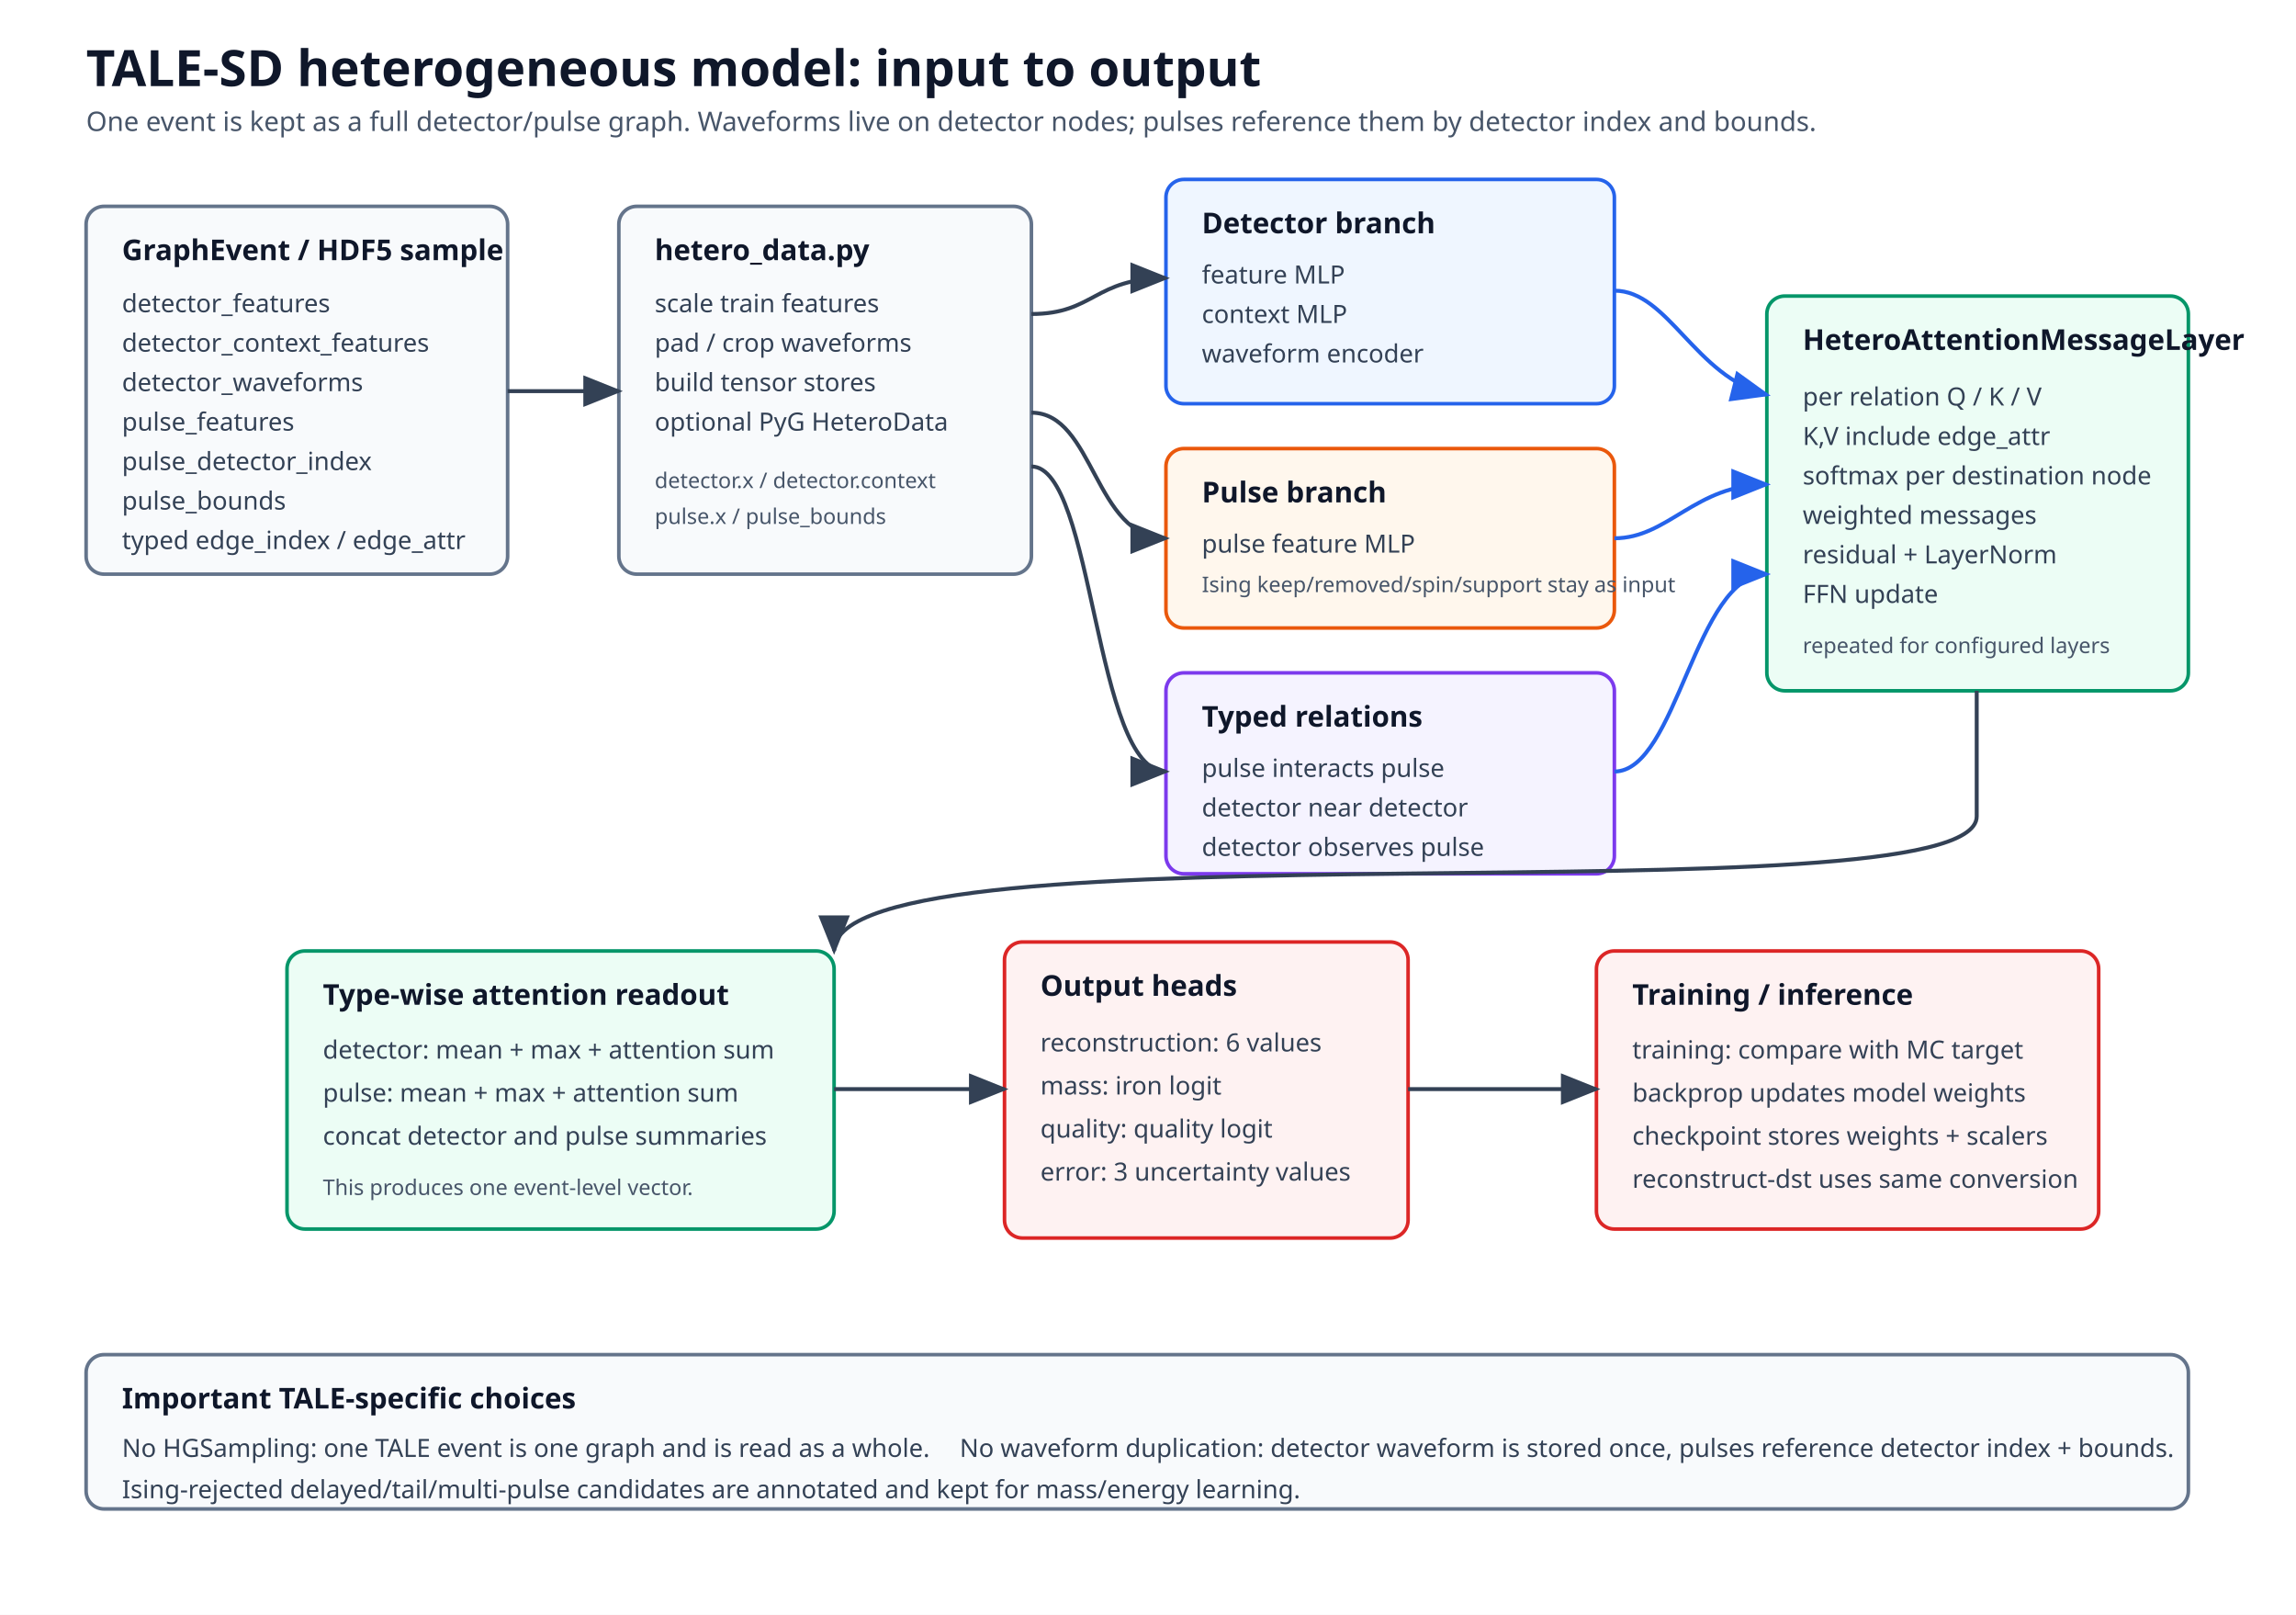
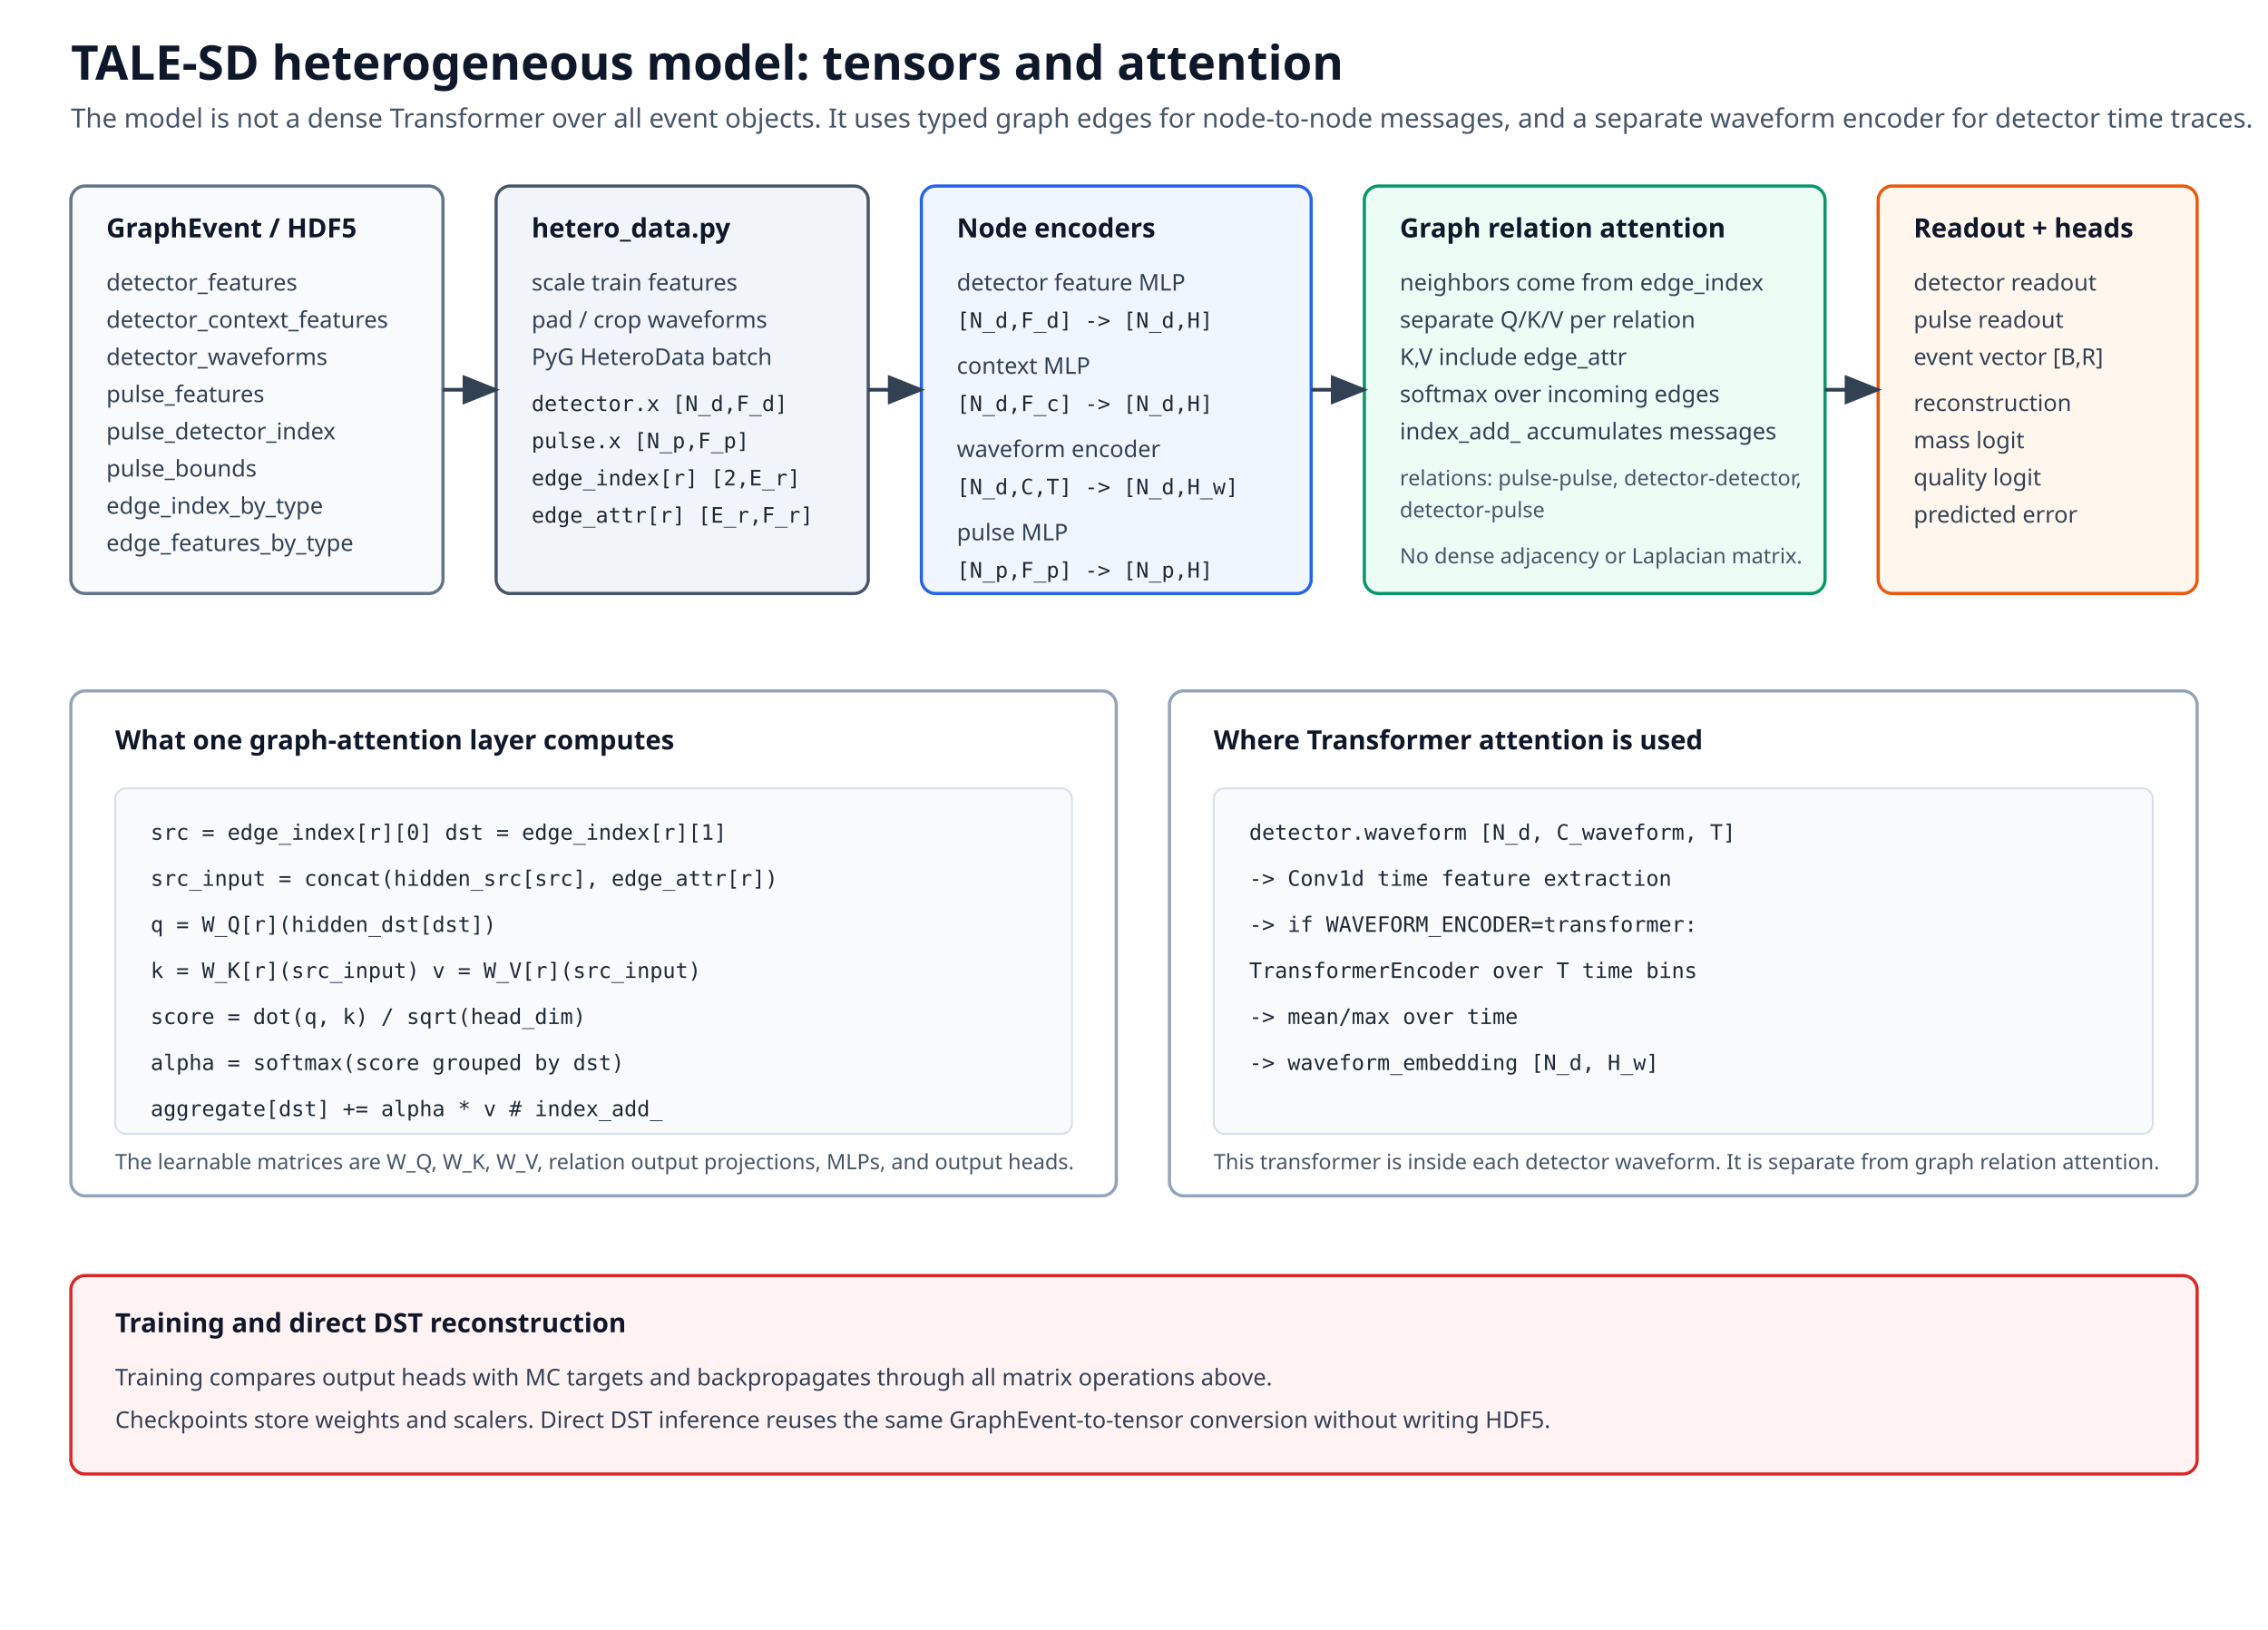
- <svg xmlns="http://www.w3.org/2000/svg" width="1280" height="900" viewBox="0 0 1280 900" role="img" aria-labelledby="title desc">
+ <svg xmlns="http://www.w3.org/2000/svg" width="1280" height="920" viewBox="0 0 1280 920" role="img" aria-labelledby="title desc">
  <defs>
    <marker id="arrow" markerWidth="10" markerHeight="8" refX="9" refY="4" orient="auto">
      <path d="M0,0 L10,4 L0,8 z" fill="#334155" />
    </marker>
-     <marker id="arrowBlue" markerWidth="10" markerHeight="8" refX="9" refY="4" orient="auto">
-       <path d="M0,0 L10,4 L0,8 z" fill="#2563eb" />
-     </marker>
    <style>
-       .title { font: 700 28px sans-serif; fill: #0f172a; }
+       .title { font: 700 27px sans-serif; fill: #0f172a; }
      .subtitle { font: 500 15px sans-serif; fill: #475569; }
-       .box-title { font: 700 16px sans-serif; fill: #0f172a; }
-       .text { font: 14px sans-serif; fill: #334155; }
+       .box-title { font: 700 15px sans-serif; fill: #0f172a; }
+       .text { font: 13px sans-serif; fill: #334155; }
      .small { font: 12px sans-serif; fill: #475569; }
-       .box { fill: #ffffff; stroke: #cbd5e1; stroke-width: 2; rx: 10; }
+       .mono { font: 12px ui-monospace, SFMono-Regular, Menlo, Consolas, monospace; fill: #1f2937; }
+       .box { fill: #ffffff; stroke: #cbd5e1; stroke-width: 1.8; rx: 8; }
      .input { fill: #f8fafc; stroke: #64748b; }
-       .det { fill: #eff6ff; stroke: #2563eb; }
-       .pulse { fill: #fff7ed; stroke: #ea580c; }
-       .edge { fill: #f5f3ff; stroke: #7c3aed; }
-       .model { fill: #ecfdf5; stroke: #059669; }
-       .head { fill: #fef2f2; stroke: #dc2626; }
-       .flow { stroke: #334155; stroke-width: 2.2; fill: none; marker-end: url(#arrow); }
-       .blueflow { stroke: #2563eb; stroke-width: 2.2; fill: none; marker-end: url(#arrowBlue); }
-       .soft { stroke: #94a3b8; stroke-width: 1.5; stroke-dasharray: 6 5; fill: none; }
+       .tensor { fill: #f1f5f9; stroke: #475569; }
+       .encoder { fill: #eff6ff; stroke: #2563eb; }
+       .attention { fill: #ecfdf5; stroke: #059669; }
+       .readout { fill: #fff7ed; stroke: #ea580c; }
+       .detail { fill: #ffffff; stroke: #94a3b8; }
+       .warn { fill: #fef2f2; stroke: #dc2626; }
+       .flow { stroke: #334155; stroke-width: 2.1; fill: none; marker-end: url(#arrow); }
+       .soft { stroke: #94a3b8; stroke-width: 1.4; stroke-dasharray: 6 5; fill: none; }
+       .code-bg { fill: #f8fafc; stroke: #d8e0ea; stroke-width: 1.1; rx: 6; }
    </style>
  </defs>
-   <rect x="0" y="0" width="1280" height="900" fill="#ffffff" />
-   <text x="48" y="48" class="title">TALE-SD heterogeneous model: input to output</text>
-   <text x="48" y="73" class="subtitle">One event is kept as a full detector/pulse graph. Waveforms live on detector nodes; pulses reference them by detector index and bounds.</text>
-   <rect x="48" y="115" width="235" height="205" class="box input" />
-   <text x="68" y="145" class="box-title">GraphEvent / HDF5 sample</text>
-   <text x="68" y="174" class="text">detector_features</text>
-   <text x="68" y="196" class="text">detector_context_features</text>
-   <text x="68" y="218" class="text">detector_waveforms</text>
-   <text x="68" y="240" class="text">pulse_features</text>
-   <text x="68" y="262" class="text">pulse_detector_index</text>
-   <text x="68" y="284" class="text">pulse_bounds</text>
-   <text x="68" y="306" class="text">typed edge_index / edge_attr</text>
-   <rect x="345" y="115" width="230" height="205" class="box input" />
-   <text x="365" y="145" class="box-title">hetero_data.py</text>
-   <text x="365" y="174" class="text">scale train features</text>
-   <text x="365" y="196" class="text">pad / crop waveforms</text>
-   <text x="365" y="218" class="text">build tensor stores</text>
-   <text x="365" y="240" class="text">optional PyG HeteroData</text>
-   <text x="365" y="272" class="small">detector.x / detector.context</text>
-   <text x="365" y="292" class="small">pulse.x / pulse_bounds</text>
-   <path d="M283 218 H345" class="flow" />
-   <rect x="650" y="100" width="250" height="125" class="box det" />
-   <text x="670" y="130" class="box-title">Detector branch</text>
-   <text x="670" y="158" class="text">feature MLP</text>
-   <text x="670" y="180" class="text">context MLP</text>
-   <text x="670" y="202" class="text">waveform encoder</text>
-   <rect x="650" y="250" width="250" height="100" class="box pulse" />
-   <text x="670" y="280" class="box-title">Pulse branch</text>
-   <text x="670" y="308" class="text">pulse feature MLP</text>
-   <text x="670" y="330" class="small">Ising keep/removed/spin/support stay as input</text>
-   <rect x="650" y="375" width="250" height="112" class="box edge" />
-   <text x="670" y="405" class="box-title">Typed relations</text>
-   <text x="670" y="433" class="text">pulse interacts pulse</text>
-   <text x="670" y="455" class="text">detector near detector</text>
-   <text x="670" y="477" class="text">detector observes pulse</text>
-   <path d="M575 175 C610 175,610 155,650 155" class="flow" />
-   <path d="M575 230 C610 230,610 300,650 300" class="flow" />
-   <path d="M575 260 C610 260,610 430,650 430" class="flow" />
-   <rect x="985" y="165" width="235" height="220" class="box model" />
-   <text x="1005" y="195" class="box-title">HeteroAttentionMessageLayer</text>
-   <text x="1005" y="226" class="text">per relation Q / K / V</text>
-   <text x="1005" y="248" class="text">K,V include edge_attr</text>
-   <text x="1005" y="270" class="text">softmax per destination node</text>
-   <text x="1005" y="292" class="text">weighted messages</text>
-   <text x="1005" y="314" class="text">residual + LayerNorm</text>
-   <text x="1005" y="336" class="text">FFN update</text>
-   <text x="1005" y="364" class="small">repeated for configured layers</text>
-   <path d="M900 162 C930 162,945 210,985 220" class="blueflow" />
-   <path d="M900 300 C930 300,945 270,985 270" class="blueflow" />
-   <path d="M900 430 C935 430,945 320,985 320" class="blueflow" />
-   <rect x="160" y="530" width="305" height="155" class="box model" />
-   <text x="180" y="560" class="box-title">Type-wise attention readout</text>
-   <text x="180" y="590" class="text">detector: mean + max + attention sum</text>
-   <text x="180" y="614" class="text">pulse: mean + max + attention sum</text>
-   <text x="180" y="638" class="text">concat detector and pulse summaries</text>
-   <text x="180" y="666" class="small">This produces one event-level vector.</text>
-   <path d="M1102 385 V455 C1102 515,465 455,465 530" class="flow" />
-   <rect x="560" y="525" width="225" height="165" class="box head" />
-   <text x="580" y="555" class="box-title">Output heads</text>
-   <text x="580" y="586" class="text">reconstruction: 6 values</text>
-   <text x="580" y="610" class="text">mass: iron logit</text>
-   <text x="580" y="634" class="text">quality: quality logit</text>
-   <text x="580" y="658" class="text">error: 3 uncertainty values</text>
-   <path d="M465 607 H560" class="flow" />
-   <rect x="890" y="530" width="280" height="155" class="box head" />
-   <text x="910" y="560" class="box-title">Training / inference</text>
-   <text x="910" y="590" class="text">training: compare with MC target</text>
-   <text x="910" y="614" class="text">backprop updates model weights</text>
-   <text x="910" y="638" class="text">checkpoint stores weights + scalers</text>
-   <text x="910" y="662" class="text">reconstruct-dst uses same conversion</text>
-   <path d="M785 607 H890" class="flow" />
-   <rect x="48" y="755" width="1172" height="86" class="box input" />
-   <text x="68" y="785" class="box-title">Important TALE-specific choices</text>
-   <text x="68" y="812" class="text">No HGSampling: one TALE event is one graph and is read as a whole.</text>
-   <text x="535" y="812" class="text">No waveform duplication: detector waveform is stored once, pulses reference detector index + bounds.</text>
-   <text x="68" y="835" class="text">Ising-rejected delayed/tail/multi-pulse candidates are annotated and kept for mass/energy learning.</text>
+   <rect x="0" y="0" width="1280" height="920" fill="#ffffff" />
+   <text x="40" y="45" class="title">TALE-SD heterogeneous model: tensors and attention</text>
+   <text x="40" y="72" class="subtitle">The model is not a dense Transformer over all event objects. It uses typed graph edges for node-to-node messages, and a separate waveform encoder for detector time traces.</text>
+   <rect x="40" y="105" width="210" height="230" class="box input" />
+   <text x="60" y="134" class="box-title">GraphEvent / HDF5</text>
+   <text x="60" y="164" class="text">detector_features</text>
+   <text x="60" y="185" class="text">detector_context_features</text>
+   <text x="60" y="206" class="text">detector_waveforms</text>
+   <text x="60" y="227" class="text">pulse_features</text>
+   <text x="60" y="248" class="text">pulse_detector_index</text>
+   <text x="60" y="269" class="text">pulse_bounds</text>
+   <text x="60" y="290" class="text">edge_index_by_type</text>
+   <text x="60" y="311" class="text">edge_features_by_type</text>
+   <rect x="280" y="105" width="210" height="230" class="box tensor" />
+   <text x="300" y="134" class="box-title">hetero_data.py</text>
+   <text x="300" y="164" class="text">scale train features</text>
+   <text x="300" y="185" class="text">pad / crop waveforms</text>
+   <text x="300" y="206" class="text">PyG HeteroData batch</text>
+   <text x="300" y="232" class="mono">detector.x [N_d,F_d]</text>
+   <text x="300" y="253" class="mono">pulse.x    [N_p,F_p]</text>
+   <text x="300" y="274" class="mono">edge_index[r] [2,E_r]</text>
+   <text x="300" y="295" class="mono">edge_attr[r]  [E_r,F_r]</text>
+   <path d="M250 220 H280" class="flow" />
+   <rect x="520" y="105" width="220" height="230" class="box encoder" />
+   <text x="540" y="134" class="box-title">Node encoders</text>
+   <text x="540" y="164" class="text">detector feature MLP</text>
+   <text x="540" y="185" class="mono">[N_d,F_d] -&gt; [N_d,H]</text>
+   <text x="540" y="211" class="text">context MLP</text>
+   <text x="540" y="232" class="mono">[N_d,F_c] -&gt; [N_d,H]</text>
+   <text x="540" y="258" class="text">waveform encoder</text>
+   <text x="540" y="279" class="mono">[N_d,C,T] -&gt; [N_d,H_w]</text>
+   <text x="540" y="305" class="text">pulse MLP</text>
+   <text x="540" y="326" class="mono">[N_p,F_p] -&gt; [N_p,H]</text>
+   <path d="M490 220 H520" class="flow" />
+   <rect x="770" y="105" width="260" height="230" class="box attention" />
+   <text x="790" y="134" class="box-title">Graph relation attention</text>
+   <text x="790" y="164" class="text">neighbors come from edge_index</text>
+   <text x="790" y="185" class="text">separate Q/K/V per relation</text>
+   <text x="790" y="206" class="text">K,V include edge_attr</text>
+   <text x="790" y="227" class="text">softmax over incoming edges</text>
+   <text x="790" y="248" class="text">index_add_ accumulates messages</text>
+   <text x="790" y="274" class="small">relations: pulse-pulse, detector-detector,</text>
+   <text x="790" y="292" class="small">detector-pulse</text>
+   <text x="790" y="318" class="small">No dense adjacency or Laplacian matrix.</text>
+   <path d="M740 220 H770" class="flow" />
+   <rect x="1060" y="105" width="180" height="230" class="box readout" />
+   <text x="1080" y="134" class="box-title">Readout + heads</text>
+   <text x="1080" y="164" class="text">detector readout</text>
+   <text x="1080" y="185" class="text">pulse readout</text>
+   <text x="1080" y="206" class="text">event vector [B,R]</text>
+   <text x="1080" y="232" class="text">reconstruction</text>
+   <text x="1080" y="253" class="text">mass logit</text>
+   <text x="1080" y="274" class="text">quality logit</text>
+   <text x="1080" y="295" class="text">predicted error</text>
+   <path d="M1030 220 H1060" class="flow" />
+   <rect x="40" y="390" width="590" height="285" class="box detail" />
+   <text x="65" y="423" class="box-title">What one graph-attention layer computes</text>
+   <rect x="65" y="445" width="540" height="195" class="code-bg" />
+   <text x="85" y="474" class="mono">src = edge_index[r][0]        dst = edge_index[r][1]</text>
+   <text x="85" y="500" class="mono">src_input = concat(hidden_src[src], edge_attr[r])</text>
+   <text x="85" y="526" class="mono">q = W_Q[r](hidden_dst[dst])</text>
+   <text x="85" y="552" class="mono">k = W_K[r](src_input)        v = W_V[r](src_input)</text>
+   <text x="85" y="578" class="mono">score = dot(q, k) / sqrt(head_dim)</text>
+   <text x="85" y="604" class="mono">alpha = softmax(score grouped by dst)</text>
+   <text x="85" y="630" class="mono">aggregate[dst] += alpha * v        # index_add_</text>
+   <text x="65" y="660" class="small">The learnable matrices are W_Q, W_K, W_V, relation output projections, MLPs, and output heads.</text>
+   <rect x="660" y="390" width="580" height="285" class="box detail" />
+   <text x="685" y="423" class="box-title">Where Transformer attention is used</text>
+   <rect x="685" y="445" width="530" height="195" class="code-bg" />
+   <text x="705" y="474" class="mono">detector.waveform [N_d, C_waveform, T]</text>
+   <text x="705" y="500" class="mono">  -&gt; Conv1d time feature extraction</text>
+   <text x="705" y="526" class="mono">  -&gt; if WAVEFORM_ENCODER=transformer:</text>
+   <text x="705" y="552" class="mono">       TransformerEncoder over T time bins</text>
+   <text x="705" y="578" class="mono">  -&gt; mean/max over time</text>
+   <text x="705" y="604" class="mono">  -&gt; waveform_embedding [N_d, H_w]</text>
+   <text x="685" y="660" class="small">This transformer is inside each detector waveform. It is separate from graph relation attention.</text>
+   <rect x="40" y="720" width="1200" height="112" class="box warn" />
+   <text x="65" y="752" class="box-title">Training and direct DST reconstruction</text>
+   <text x="65" y="782" class="text">Training compares output heads with MC targets and backpropagates through all matrix operations above.</text>
+   <text x="65" y="806" class="text">Checkpoints store weights and scalers. Direct DST inference reuses the same GraphEvent-to-tensor conversion without writing HDF5.</text>
</svg>
